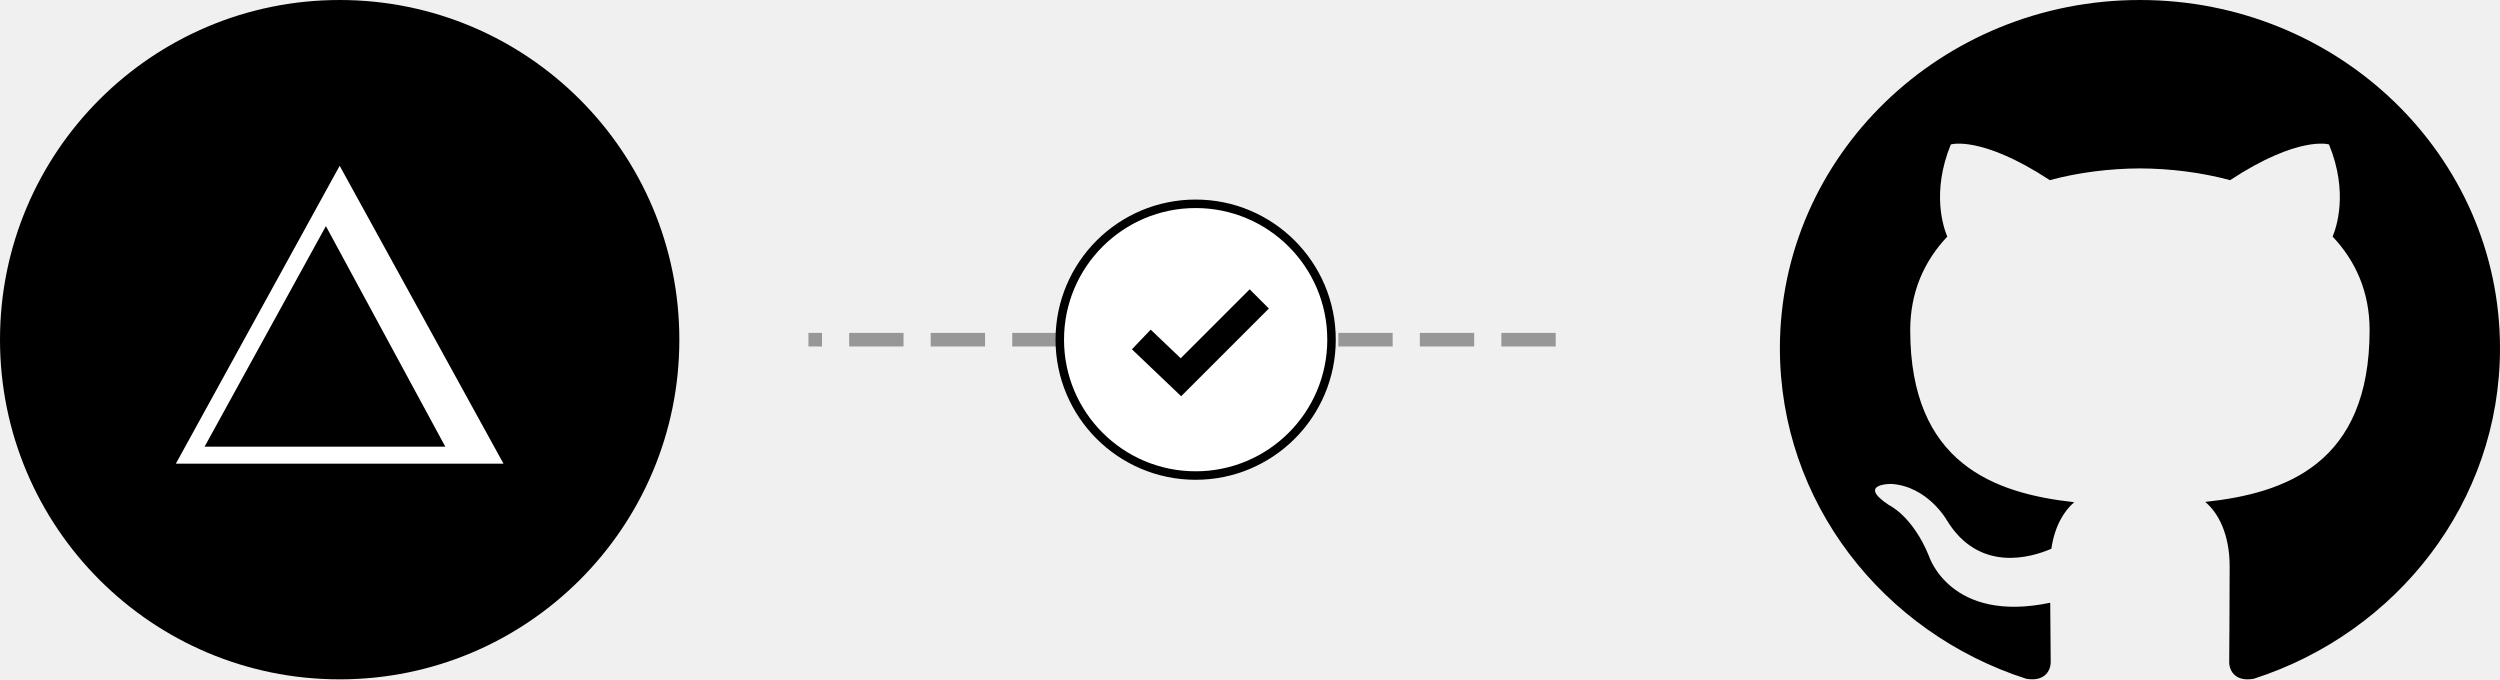
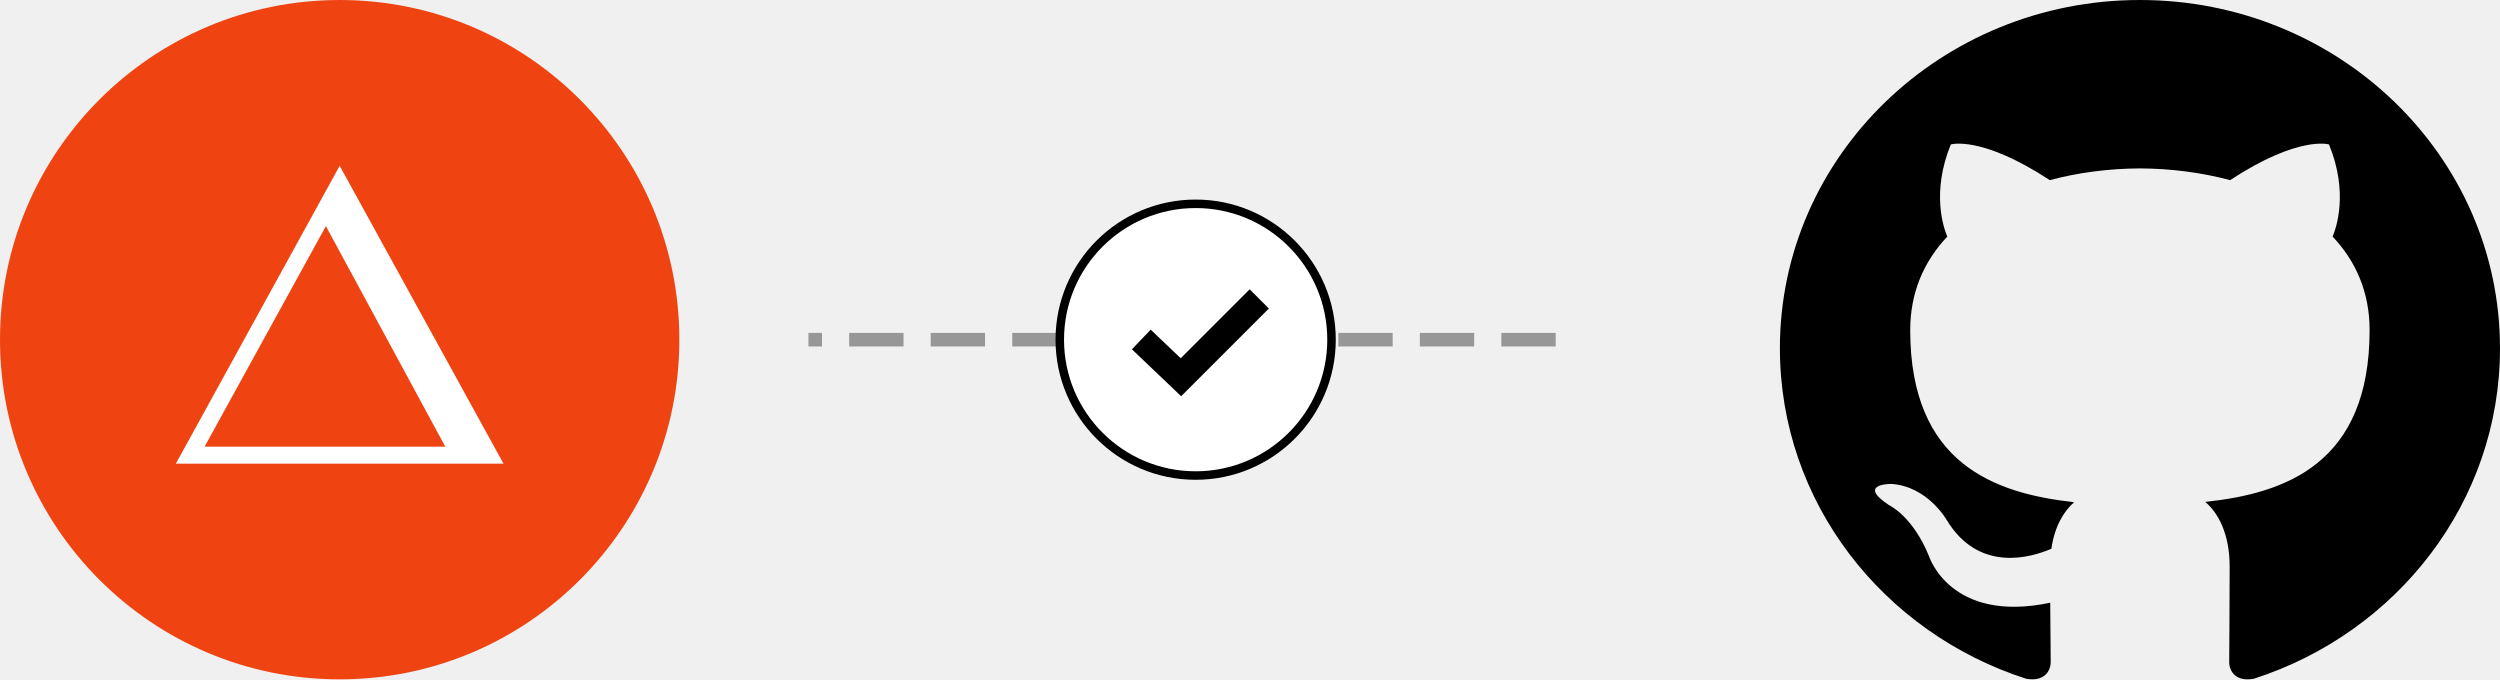
<svg xmlns="http://www.w3.org/2000/svg" width="184px" height="50px" viewBox="0 0 184 50" version="1.1">
  <defs />
  <g id="First-GitHub-Deployment" stroke="none" stroke-width="1" fill="none" fill-rule="evenodd">
    <g transform="translate(-628, -368)" id="Illustration">
      <g transform="translate(628, 368)">
        <path d="M157.498,0 C142.866,0 131,11.476 131,25.633 C131,36.958 138.592,46.565 149.123,49.955 C150.449,50.191 150.932,49.399 150.932,48.719 C150.932,48.11 150.909,46.499 150.896,44.361 C143.525,45.909 141.97,40.924 141.97,40.924 C140.764,37.962 139.027,37.174 139.027,37.174 C136.621,35.585 139.209,35.616 139.209,35.616 C141.869,35.797 143.268,38.258 143.268,38.258 C145.632,42.175 149.471,41.043 150.981,40.387 C151.221,38.732 151.906,37.602 152.663,36.962 C146.778,36.315 140.592,34.115 140.592,24.293 C140.592,21.495 141.625,19.205 143.32,17.415 C143.047,16.766 142.137,14.159 143.58,10.631 C143.58,10.631 145.804,9.942 150.867,13.259 C152.98,12.689 155.248,12.406 157.501,12.395 C159.752,12.406 162.018,12.689 164.135,13.259 C169.194,9.942 171.415,10.631 171.415,10.631 C172.861,14.159 171.952,16.766 171.68,17.415 C173.379,19.205 174.403,21.495 174.403,24.293 C174.403,34.14 168.207,36.307 162.305,36.941 C163.255,37.733 164.102,39.297 164.102,41.687 C164.102,45.114 164.07,47.879 164.07,48.719 C164.07,49.405 164.548,50.203 165.892,49.953 C176.414,46.556 184,36.955 184,25.633 C184,11.476 172.134,0 157.498,0" id="GitHub" fill="#000000" />
        <path d="M114,25 L60,25" id="Line" stroke="#979797" stroke-linecap="square" stroke-dasharray="3,3" />
-         <circle id="Oval" fill="#000000" cx="25" cy="25" r="25" />
+         <circle id="Oval" fill="#EF4412" cx="25" cy="25" r="25" />
        <circle id="Oval" stroke="#000000" stroke-width="0.625" fill="#FFFFFF" cx="88" cy="25" r="10" />
        <g id="Now" transform="translate(14, 13.5)" stroke="#FFFFFF">
          <polygon id="Shape" stroke-width="1.25" points="11 0 22 20 0 20" />
          <path d="M20.872,19.429 L10.718,0.571" id="Shape" stroke-width="1.111" />
-           <path d="M21.436,19.429 L11.283,0.571" id="Shape" stroke-width="1.111" />
+           <path d="M21.436,19.429 L11.282,0.571" id="Shape" stroke-width="1.111" />
          <path d="M20.308,19.429 L10.718,1.143" id="Shape" stroke-width="1.111" />
          <path d="M20.308,19.429 L10.718,1.714" id="Shape" stroke-width="1.111" />
          <path d="M10.154,1.714 L20.308,19.429" id="Shape" stroke-width="1.111" />
          <path d="M19.744,20 L10.154,2.286" id="Shape" stroke-width="1.111" />
        </g>
        <polyline id="Checkmark" stroke="#000000" stroke-width="2" points="84 24.985 86.916 27.765 92.681 22" />
      </g>
    </g>
  </g>
</svg>
